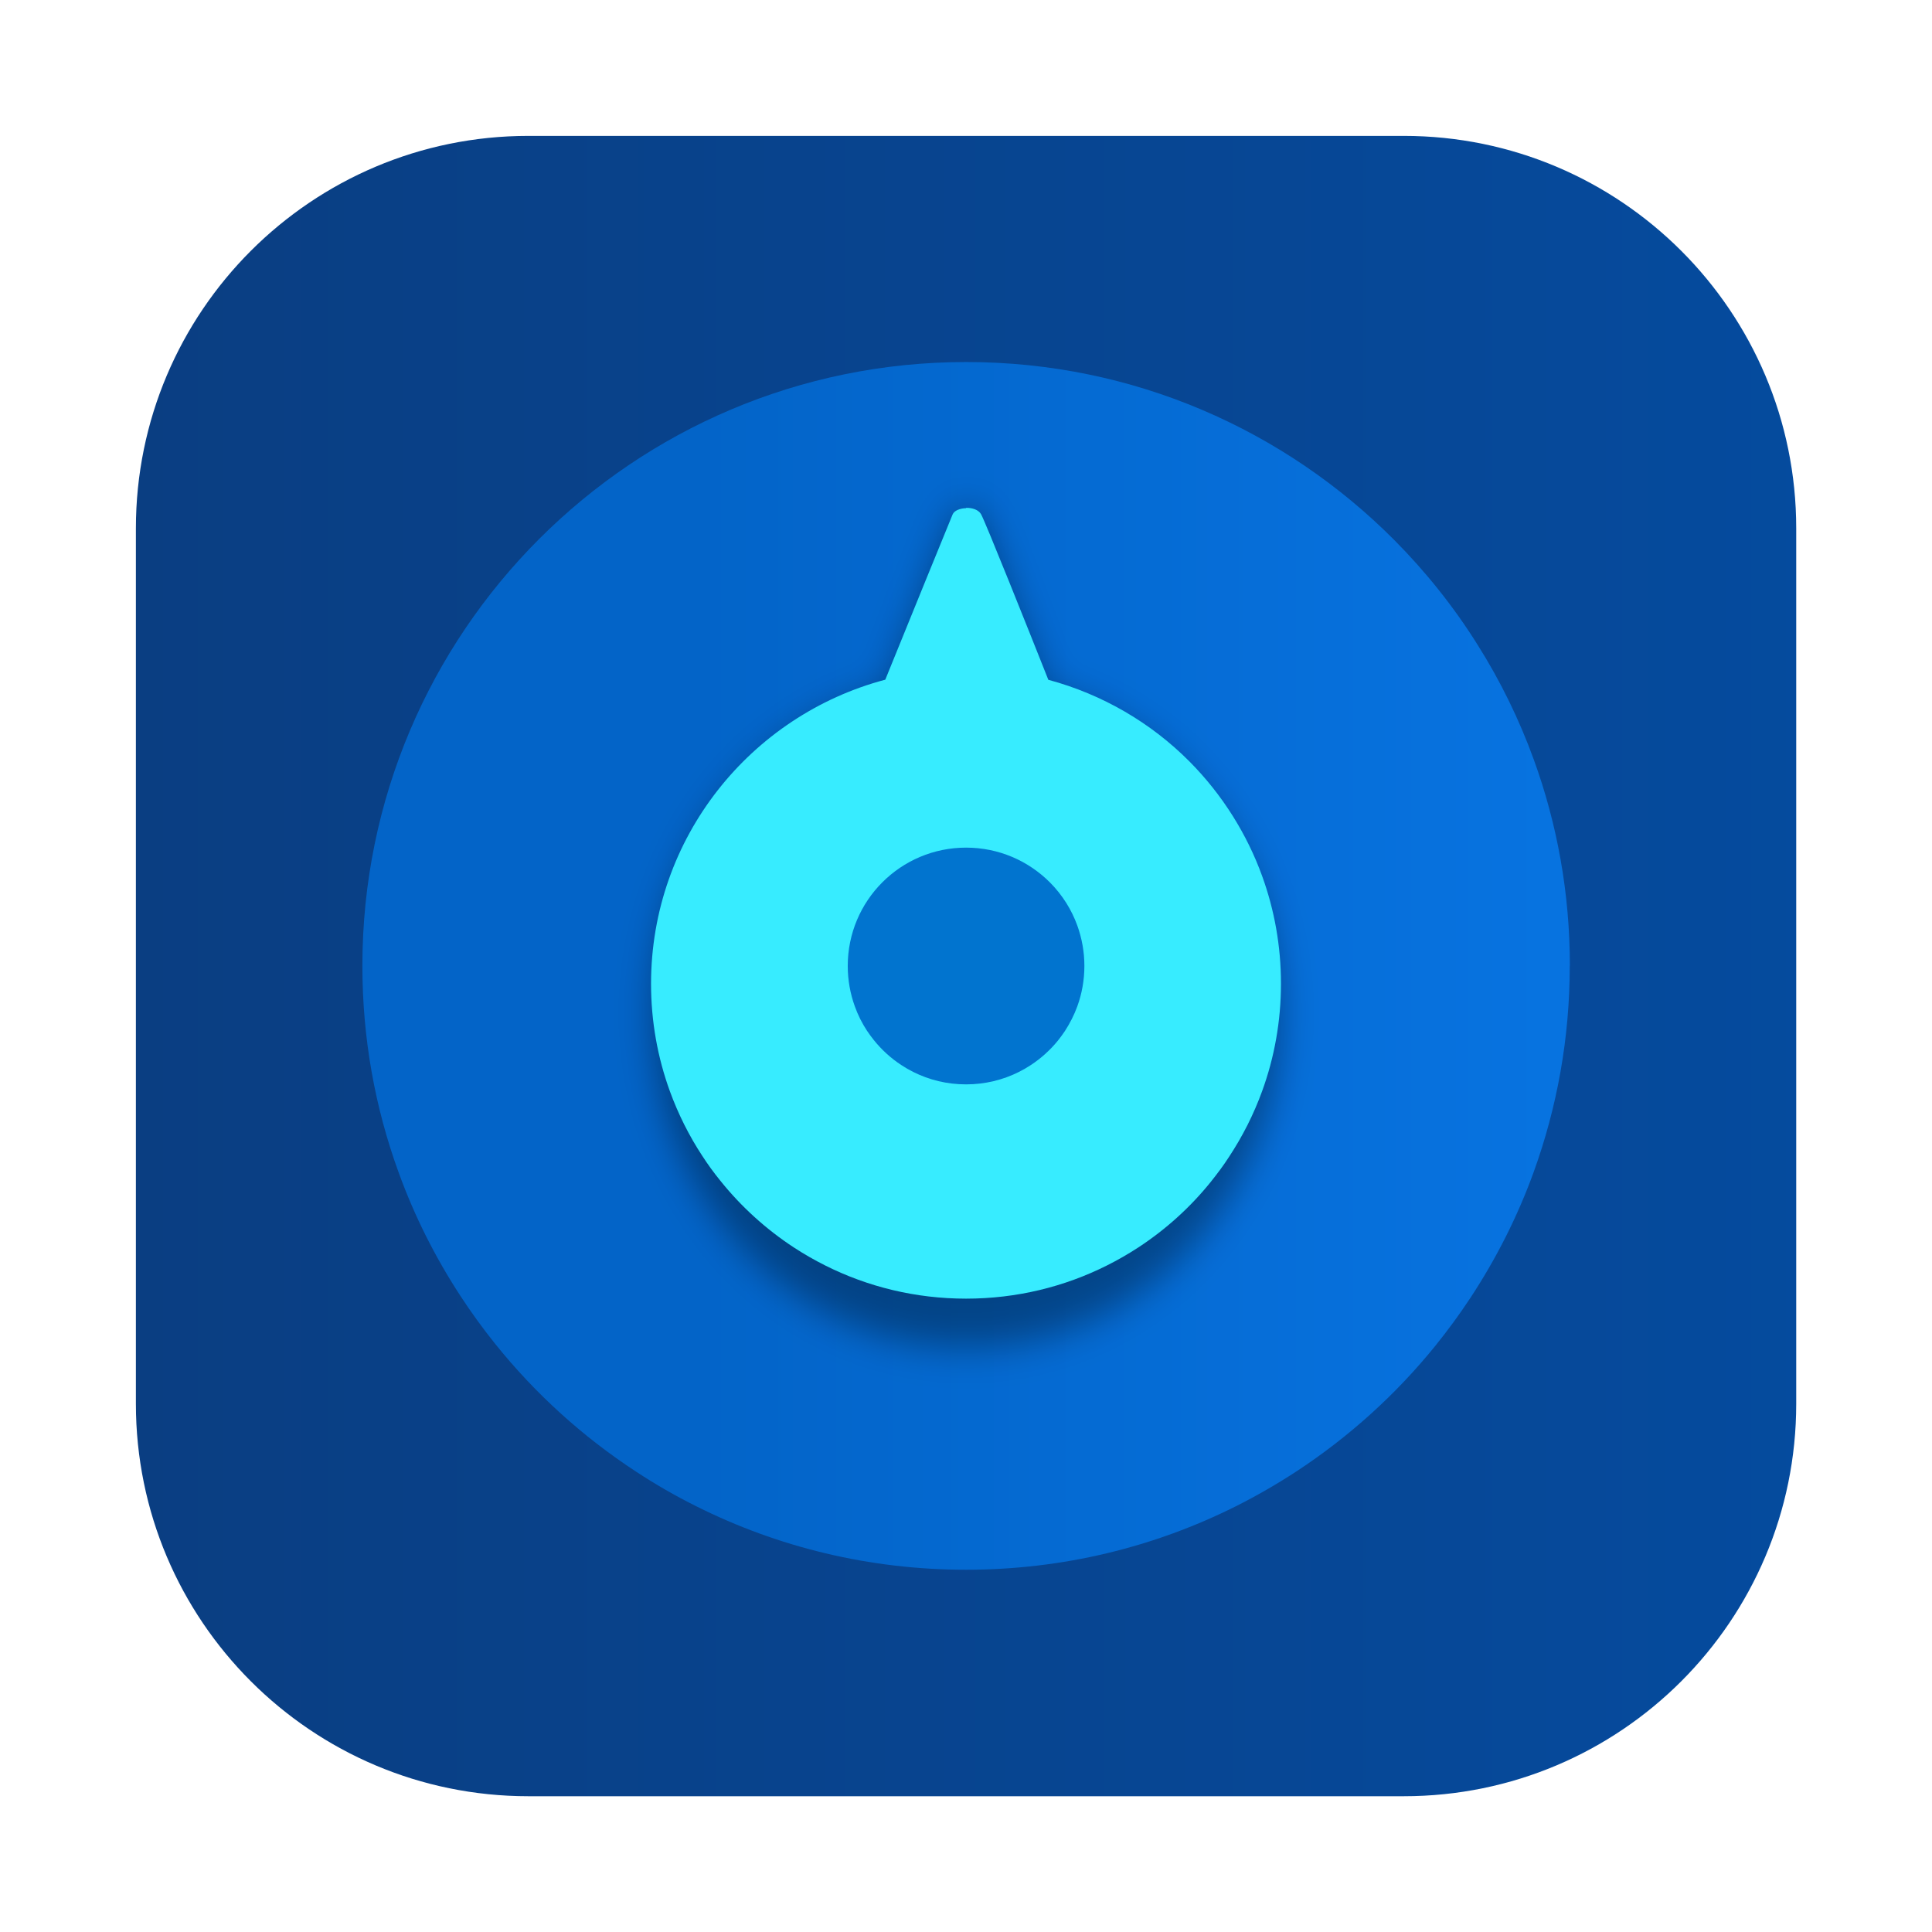
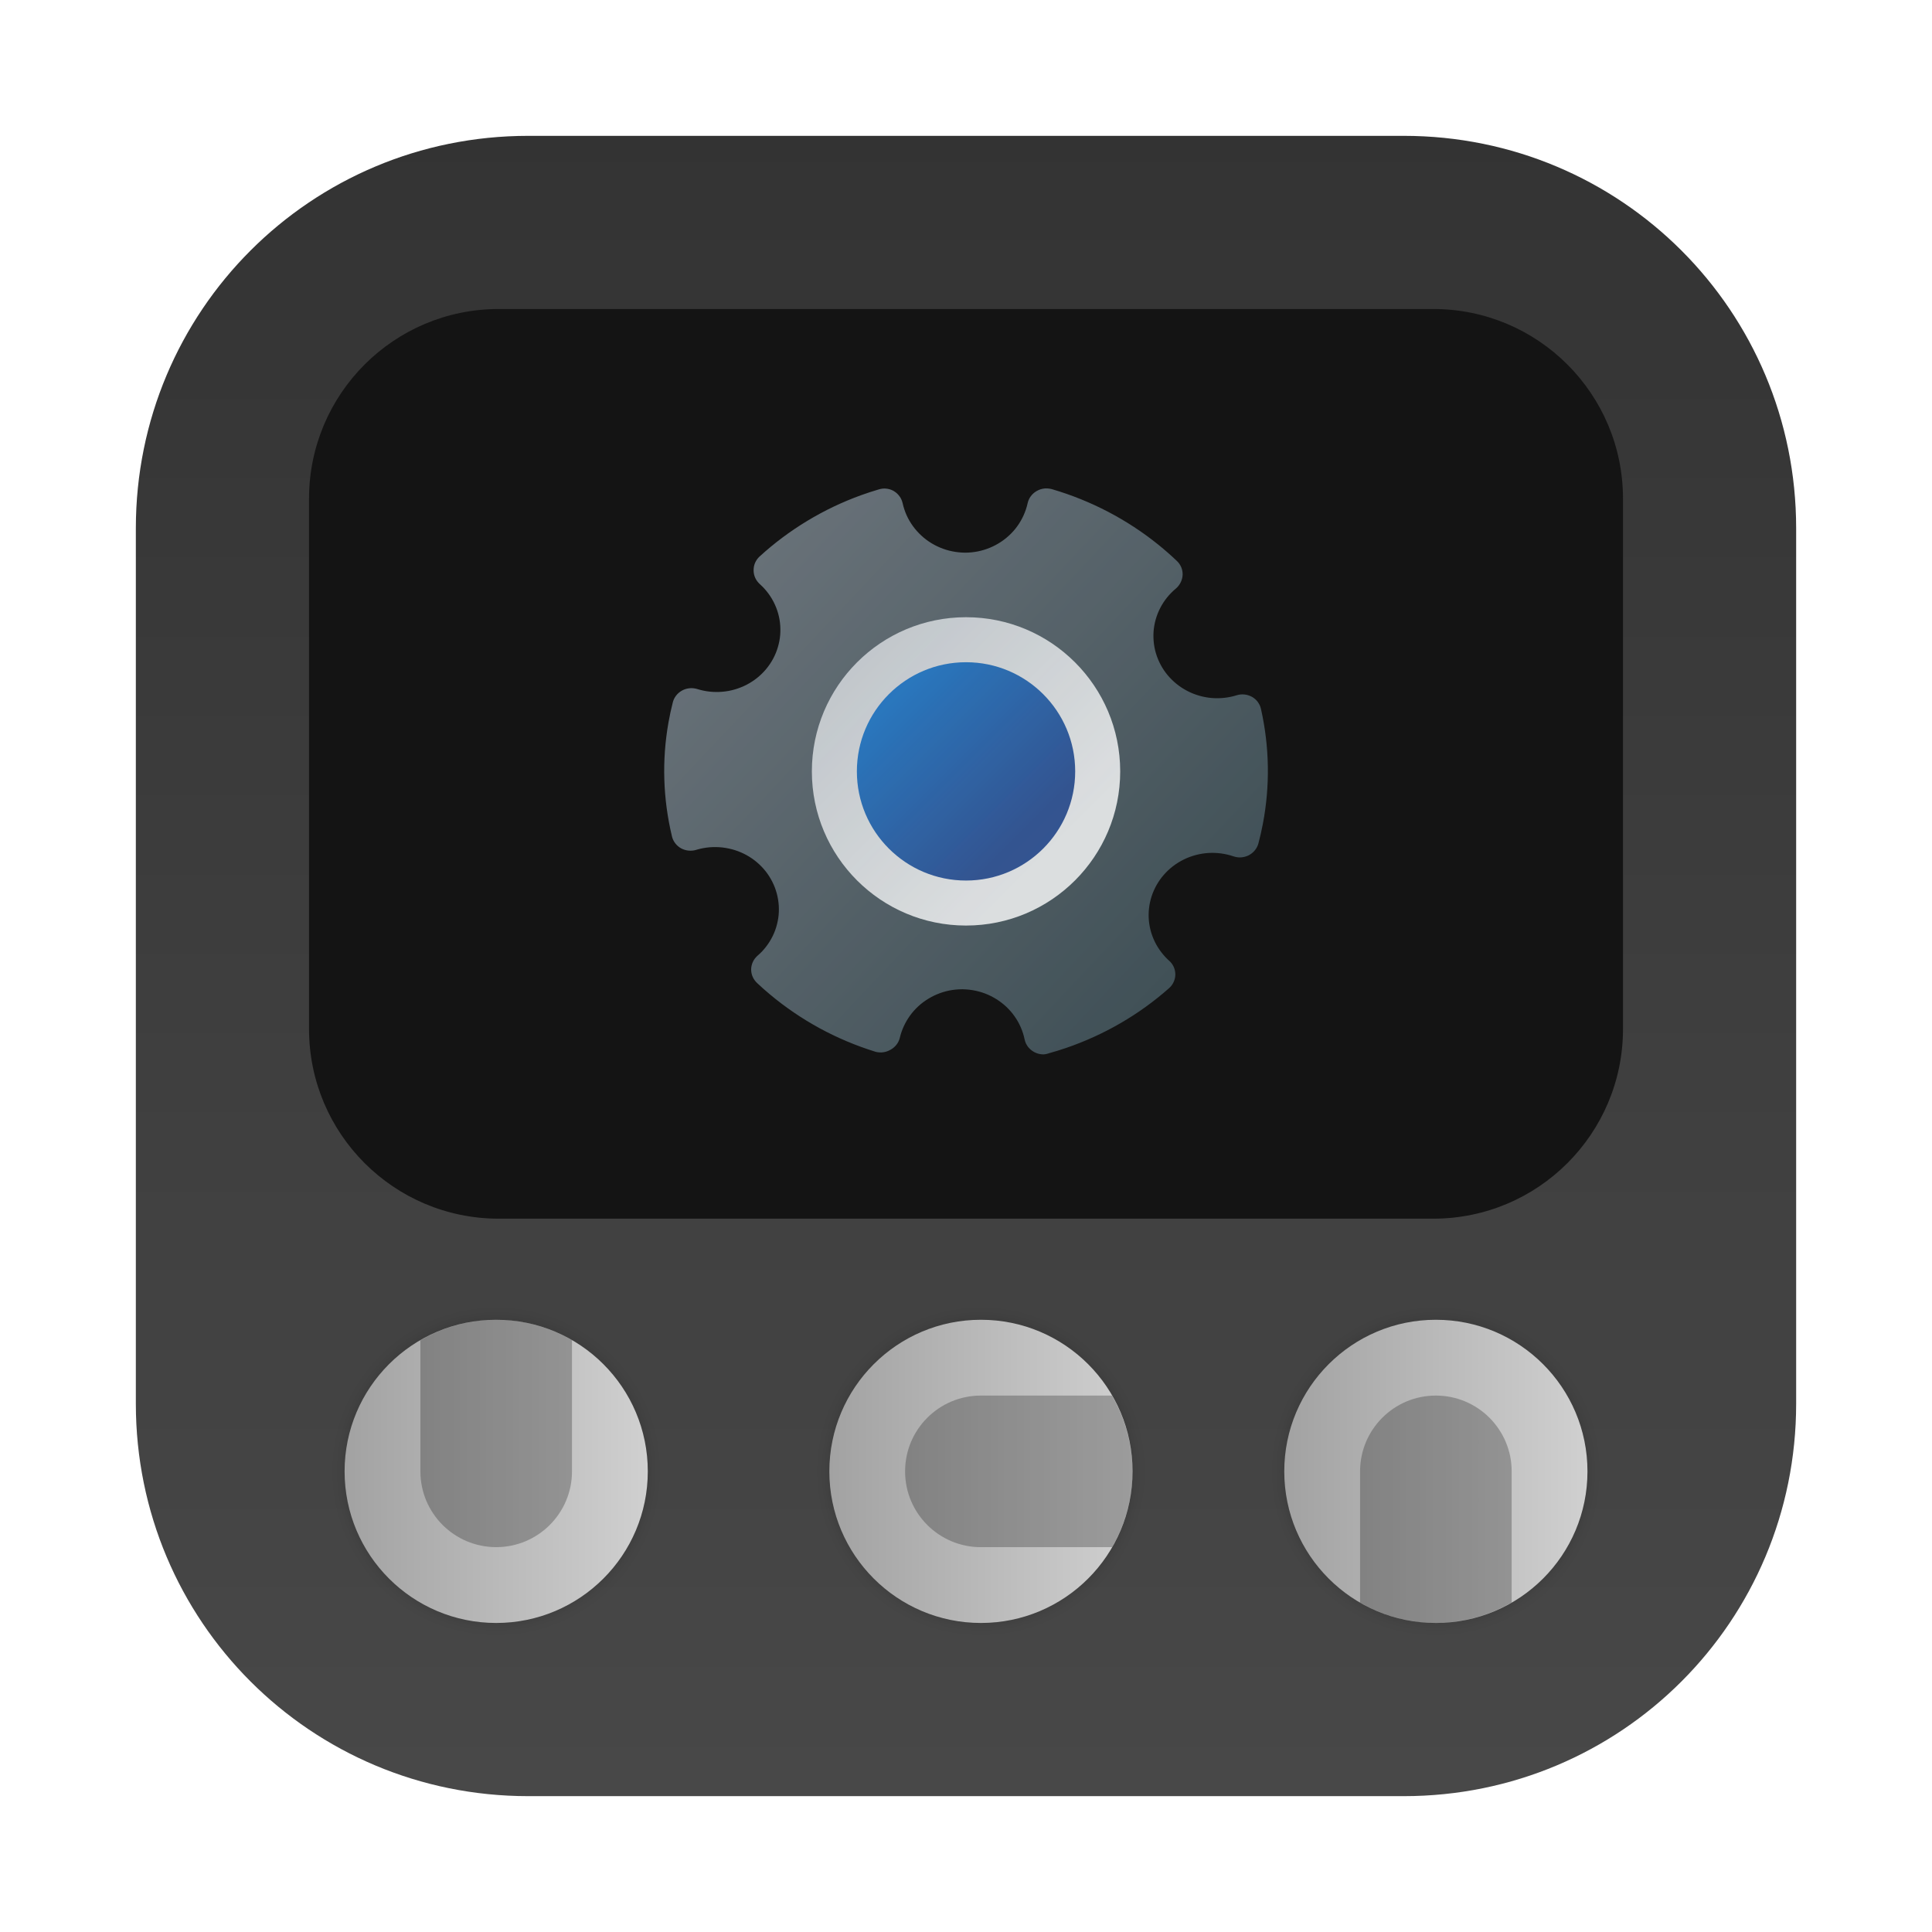
- <svg xmlns="http://www.w3.org/2000/svg" xmlns:xlink="http://www.w3.org/1999/xlink" width="64" height="64" version="1.1" viewBox="0 0 16.933 16.933" id="svg105">
-   <defs id="defs39">
-     <linearGradient id="i" x1="400.4" x2="400.4" y1="545.62" y2="517.62" gradientTransform="matrix(.41967 0 0 .41967 -173.34 -178.23)" gradientUnits="userSpaceOnUse">
-       <stop stop-color="#d3d3d3" offset="0" id="stop2" />
-       <stop stop-color="#fcf9f9" offset="1" id="stop4" />
+ <svg xmlns="http://www.w3.org/2000/svg" xmlns:xlink="http://www.w3.org/1999/xlink" width="64" height="64" version="1.1" viewBox="0 0 64 64">
+   <defs>
+     <linearGradient id="linearGradient1375" x1="22.211" x2="22.211" y1="4.021" y2="59.161" gradientTransform="translate(67.665 24.505)" gradientUnits="userSpaceOnUse">
+       <stop stop-color="#333" offset="0" />
+       <stop stop-color="#484848" offset="1" />
    </linearGradient>
-     <linearGradient id="f" x1="400.4" x2="400.4" y1="545.62" y2="517.62" gradientTransform="matrix(.43343 0 0 .43343 -193.09 -179.69)" gradientUnits="userSpaceOnUse">
-       <stop stop-color="#8d3aff" offset="0" id="stop7" />
-       <stop stop-color="#ff3680" offset="1" id="stop9" />
+     <filter id="n-6-9" x="-.06" y="-.06" width="1.12" height="1.12" color-interpolation-filters="sRGB">
+       <feGaussianBlur stdDeviation="0.15" />
+     </filter>
+     <filter id="o-5-2" x="-.06" y="-.06" width="1.12" height="1.12" color-interpolation-filters="sRGB">
+       <feGaussianBlur stdDeviation="0.15" />
+     </filter>
+     <filter id="l-3-6" x="-.06" y="-.06" width="1.12" height="1.12" color-interpolation-filters="sRGB">
+       <feGaussianBlur stdDeviation="0.15" />
+     </filter>
+     <linearGradient id="linearGradient1416" x1="32" x2="32" y1="40" y2="45.333" gradientTransform="matrix(1.8834 0 0 1.8834 -133.51 19.806)" gradientUnits="userSpaceOnUse" xlink:href="#a-3" />
+     <linearGradient id="a-3">
+       <stop stop-color="#a2a2a2" offset="0" />
+       <stop stop-color="#d0d0d0" offset="1" />
    </linearGradient>
-     <filter id="filter1136" x="-.068" y="-.054" width="1.135" height="1.108" color-interpolation-filters="sRGB">
-       <feGaussianBlur stdDeviation="0.143" id="feGaussianBlur12" />
-     </filter>
-     <linearGradient id="linearGradient967" x1="400.4" x2="400.4" y1="545.62" y2="517.62" gradientTransform="matrix(.41967 0 0 .41967 -173.34 -178.23)" gradientUnits="userSpaceOnUse" xlink:href="#i" />
-     <linearGradient id="linearGradient969" x1="400.4" x2="400.4" y1="545.62" y2="517.62" gradientTransform="matrix(.43343 0 0 .43343 -193.09 -179.69)" gradientUnits="userSpaceOnUse" xlink:href="#f" />
-     <linearGradient id="linearGradient1025" x1="400.4" x2="400.4" y1="545.62" y2="517.62" gradientTransform="matrix(.41967 0 0 .41967 -173.34 -178.23)" gradientUnits="userSpaceOnUse" xlink:href="#i" />
-     <linearGradient id="linearGradient1027" x1="400.4" x2="400.4" y1="545.62" y2="517.62" gradientTransform="matrix(.43343 0 0 .43343 -193.09 -179.69)" gradientUnits="userSpaceOnUse" xlink:href="#f" />
-     <linearGradient id="linearGradient1089" x1="5.706" x2="11.226" y1="7.918" y2="7.918" gradientTransform="matrix(0.15144,1.4684e-4,-1.4608e-4,0.15224,2.070945,1.7135)" gradientUnits="userSpaceOnUse">
-       <stop stop-color="#1496da" offset="0" id="stop19" />
-       <stop stop-color="#37ecff" offset="1" id="stop21" />
+     <linearGradient id="linearGradient1418" x1="32" x2="32" y1="40" y2="45.333" gradientTransform="matrix(1.8834 0 0 1.8834 -133.51 3.7466)" gradientUnits="userSpaceOnUse" xlink:href="#a-3" />
+     <linearGradient id="linearGradient1420" x1="32" x2="32" y1="40" y2="45.333" gradientTransform="matrix(1.8834 0 0 1.8834 -133.51 34.873)" gradientUnits="userSpaceOnUse" xlink:href="#a-3" />
+     <linearGradient id="linearGradient1465" x1="50.633" x2="64.116" y1="12.823" y2="25.536" gradientTransform="matrix(1.2599 0 0 1.2599 25.87 24.478)" gradientUnits="userSpaceOnUse">
+       <stop stop-color="#869099" offset="0" />
+       <stop stop-color="#4c6068" offset="1" />
    </linearGradient>
-     <linearGradient id="linearGradient7975" x1="3.175" x2="13.758" y1="8.466" y2="8.466" gradientTransform="translate(22.48224,-7.2683)" gradientUnits="userSpaceOnUse">
-       <stop stop-color="#0364c8" offset="0" id="stop24" />
-       <stop stop-color="#0979ea" offset="1" id="stop26" />
+     <linearGradient id="linearGradient1481" x1="55.678" x2="61.884" y1="6.314" y2="12.52" gradientTransform="matrix(1.2599 0 0 1.2599 24.424 37.042)" gradientUnits="userSpaceOnUse">
+       <stop stop-color="#d2d7dc" offset="0" />
+       <stop stop-color="#fff" offset="1" />
    </linearGradient>
-     <linearGradient id="linearGradient7983" x1=".529" x2="16.404" y1="8.466" y2="8.466" gradientTransform="translate(22.48224,-7.2682)" gradientUnits="userSpaceOnUse">
-       <stop stop-color="#0a3e82" offset="0" id="stop29" />
-       <stop stop-color="#054b9e" offset="1" id="stop31" />
+     <linearGradient id="linearGradient1491" x1="55.678" x2="61.884" y1="6.314" y2="12.52" gradientTransform="matrix(.89193 0 0 .89193 46.397 40.843)" gradientUnits="userSpaceOnUse">
+       <stop stop-color="#006ec8" offset="0" />
+       <stop stop-color="#0a327d" offset="1" />
    </linearGradient>
-     <linearGradient id="linearGradient7991" x1="7.429" x2="9.504" y1="8.466" y2="8.466" gradientTransform="translate(10.01084,35.189)" gradientUnits="userSpaceOnUse">
-       <stop stop-color="#004486" offset="0" id="stop34" />
-       <stop stop-color="#0174cf" offset="1" id="stop36" />
-     </linearGradient>
-     <linearGradient id="linearGradient1113">
-       <stop style="stop-color:#0a3e82;stop-opacity:1" offset="0" id="stop1109" />
-       <stop style="stop-color:#054b9e;stop-opacity:1" offset="1" id="stop1111" />
-     </linearGradient>
-     <linearGradient id="a">
-       <stop stop-color="#111" offset="0" id="stop4-3" />
-       <stop stop-color="#626262" offset="1" id="stop6" />
-     </linearGradient>
-     <linearGradient id="linearGradient825" x1="-741.83" x2="-741.83" y1="959.05" y2="93.836" gradientTransform="matrix(0.06680372,0,0,0.06680372,151.1972,-2.34781)" gradientUnits="userSpaceOnUse">
-       <stop stop-color="#ccd4da" offset="0" id="stop9-6" />
-       <stop stop-color="#fff" offset="1" id="stop11" />
-     </linearGradient>
-     <linearGradient id="linearGradient835" x1="-738.76" x2="-738.76" y1="931.43" y2="152.13" gradientTransform="matrix(0.06680372,0,0,0.06680372,151.1972,-2.34781)" gradientUnits="userSpaceOnUse">
-       <stop stop-color="#dfe3e8" offset="0" id="stop14" />
-       <stop stop-color="#fefeff" offset="1" id="stop16" />
-     </linearGradient>
-     <linearGradient id="e-3" x1="32" x2="32" y1="-3.576" y2="57" gradientTransform="translate(-93.831,13.017)" gradientUnits="userSpaceOnUse" xlink:href="#a" />
-     <linearGradient id="b-5" x1="124.73" x2="124.87" y1="193.81" y2="232.94" gradientTransform="matrix(1.3333,0,0,1.3333,-228.33,-240.93)" gradientUnits="userSpaceOnUse" xlink:href="#a" />
-     <linearGradient id="linearGradient1107">
-       <stop stop-color="#505050" offset="0" id="stop861" />
-       <stop stop-color="#0a0a0a" offset="1" id="stop863" />
-     </linearGradient>
-     <style type="text/css" id="style866" />
-     <linearGradient id="linearGradient1034" x1="-71.993" x2="-73.616" y1="2.55" y2="13.762" gradientTransform="translate(78.585,0.33847)" gradientUnits="userSpaceOnUse">
-       <stop stop-color="#32d2ff" offset="0" id="stop868" />
-       <stop stop-color="#32b4ff" offset="1" id="stop870" />
-     </linearGradient>
-     <linearGradient id="linearGradient1042" x1="-74.394" x2="-75.461" y1="-16.69" y2="-4.475" gradientTransform="translate(75.82,20.666)" gradientUnits="userSpaceOnUse">
-       <stop stop-color="#0073d2" offset="0" id="stop873" />
-       <stop stop-color="#143c73" offset="1" id="stop875" />
-     </linearGradient>
-     <linearGradient id="linearGradient1050" x1="-66.237" x2="-59.585" y1="21.255" y2="31.868" gradientTransform="translate(75.995,-20.012)" gradientUnits="userSpaceOnUse">
-       <stop stop-color="#fff" offset="0" id="stop878" />
-       <stop stop-color="#d2d2d2" offset="1" id="stop880" />
-     </linearGradient>
-     <filter id="filter1058" x="-.093" y="-.077" width="1.185" height="1.154" color-interpolation-filters="sRGB">
-       <feGaussianBlur stdDeviation="0.462" id="feGaussianBlur883" />
-     </filter>
-     <filter id="filter1072" x="-.1" y="-.073" width="1.199" height="1.145" color-interpolation-filters="sRGB">
-       <feGaussianBlur stdDeviation="0.384" id="feGaussianBlur886" />
-     </filter>
-     <style type="text/css" id="style889" />
-     <linearGradient id="linearGradient1109" x1="720.94" x2="626.77" y1="456.88" y2="819.08" gradientUnits="userSpaceOnUse" xlink:href="#linearGradient1107" />
-     <linearGradient id="linearGradient1448" x1="3.969" x2="3.969" y1="16.375" y2="0.541" gradientTransform="matrix(3.46461,0,0,3.46461,2.666207,2.666207)" gradientUnits="userSpaceOnUse">
-       <stop stop-color="#c8c8c8" offset="0" id="stop892" style="stop-color:#ccd4da;stop-opacity:1" />
-       <stop stop-color="#f0f0f0" offset="1" id="stop894" style="stop-color:#ffffff;stop-opacity:1" />
-     </linearGradient>
-     <linearGradient xlink:href="#linearGradient1113" id="linearGradient1115" x1="-59.284" y1="32.34" x2="-3.533" y2="32.34" gradientUnits="userSpaceOnUse" gradientTransform="matrix(0.2645781,0,0,0.2645781,16.85181,0)" />
-     <linearGradient xlink:href="#linearGradient7975" id="linearGradient1073" gradientUnits="userSpaceOnUse" gradientTransform="translate(22.48224,-7.2683)" x1="3.175" y1="8.466" x2="13.758" y2="8.466" />
-     <linearGradient xlink:href="#linearGradient1089" id="linearGradient1075" gradientUnits="userSpaceOnUse" gradientTransform="matrix(0.15144,1.4684e-4,-1.4608e-4,0.15224,2.070945,1.7135)" x1="5.706" y1="7.918" x2="11.226" y2="7.918" />
-     <linearGradient xlink:href="#linearGradient7991" id="linearGradient1077" gradientUnits="userSpaceOnUse" gradientTransform="translate(10.01084,35.189)" x1="7.429" y1="8.466" x2="9.504" y2="8.466" />
  </defs>
-   <g transform="translate(-21.834 .89695)" fill="#5e4aa6" stroke-width=".265" id="g51">
-     <circle cx="-330.35" cy="-328.38" r="0" id="circle43" />
-     <circle cx="-312.11" cy="-326.25" r="0" id="circle45" />
-     <circle cx="-306.02" cy="-333.07" r="0" id="circle47" />
-     <circle cx="-308.84" cy="-326.01" r="0" id="circle49" />
-   </g>
-   <circle cx="-5.235" cy="44.956" r="0" fill="url(#i)" image-rendering="optimizeSpeed" stroke-width=".265" id="circle53" />
-   <circle cx="-19.466" cy="50.818" r="0" fill="none" image-rendering="optimizeSpeed" stroke="url(#f)" stroke-width=".563" id="circle55" />
-   <g transform="translate(-21.834 .89695)" fill="#5e4aa6" stroke-width=".265" id="g65">
-     <circle cx="-330.35" cy="-328.38" r="0" id="circle57" />
-     <circle cx="-312.11" cy="-326.25" r="0" id="circle59" />
-     <circle cx="-306.02" cy="-333.07" r="0" id="circle61" />
-     <circle cx="-308.84" cy="-326.01" r="0" id="circle63" />
-   </g>
-   <g transform="translate(-21.834 .89695)" fill="#5e4aa6" stroke-width=".265" id="g75">
-     <circle cx="-330.35" cy="-328.38" r="0" id="circle67" />
-     <circle cx="-312.11" cy="-326.25" r="0" id="circle69" />
-     <circle cx="-306.02" cy="-333.07" r="0" id="circle71" />
-     <circle cx="-308.84" cy="-326.01" r="0" id="circle73" />
-   </g>
-   <circle cx="-5.235" cy="44.956" r="0" fill="url(#linearGradient1025)" image-rendering="optimizeSpeed" stroke-width=".265" id="circle77" />
-   <circle cx="-19.466" cy="50.818" r="0" fill="none" image-rendering="optimizeSpeed" stroke="url(#linearGradient1027)" stroke-width=".563" id="circle79" />
-   <g transform="translate(-21.834 .8963)" fill="#5e4aa6" stroke-width=".265" id="g89">
-     <circle cx="-330.35" cy="-328.38" r="0" id="circle81" />
-     <circle cx="-312.11" cy="-326.25" r="0" id="circle83" />
-     <circle cx="-306.02" cy="-333.07" r="0" id="circle85" />
-     <circle cx="-308.84" cy="-326.01" r="0" id="circle87" />
-   </g>
-   <circle cx="-5.235" cy="44.955" r="0" fill="url(#linearGradient967)" image-rendering="optimizeSpeed" stroke-width=".265" id="circle91" />
-   <circle cx="-19.466" cy="50.817" r="0" fill="none" image-rendering="optimizeSpeed" stroke="url(#linearGradient969)" stroke-width=".563" id="circle93" />
-   <rect style="fill:url(#linearGradient1115);fill-opacity:1;stroke-width:0.125;image-rendering:optimizeSpeed" id="rect1107" width="14.552" height="14.552" x="1.191" y="1.191" ry="3.44" />
-   <g transform="translate(-38.20664,0.8969502)" fill="#5e4aa6" stroke-width="0.265" id="g911" style="image-rendering:optimizeSpeed">
-     <circle cx="-330.35" cy="-328.38" r="0" id="circle903" />
-     <circle cx="-312.11" cy="-326.25" r="0" id="circle905" />
-     <circle cx="-306.02" cy="-333.07" r="0" id="circle907" />
-     <circle cx="-308.84" cy="-326.01" r="0" id="circle909" />
-   </g>
-   <g transform="translate(5.295358,-4.305)" fill="#5e4aa6" stroke-width="0.265" id="g919" style="image-rendering:optimizeSpeed">
-     <circle cx="-322.63" cy="-345.67" r="0" id="circle913" />
-     <circle cx="-31.726" cy="-10.849" r="0" fill-rule="evenodd" id="circle915" />
-     <circle cx="-306.92" cy="-328.72" r="0" id="circle917" />
-   </g>
-   <g id="g1071" transform="translate(-19.58993)">
-     <path d="m 33.348,8.466 c 0,0.634 -0.112,1.242 -0.316,1.806 -0.142,0.392 -0.33,0.762 -0.556,1.105 -0.095,0.144 -0.197,0.283 -0.305,0.417 -0.346,0.428 -0.758,0.8 -1.22,1.103 -0.17,0.111 -0.347,0.213 -0.53,0.305 -0.711,0.356 -1.514,0.556 -2.364,0.556 -0.85,0 -1.653,-0.2 -2.364,-0.556 -0.183,-0.091 -0.36,-0.193 -0.53,-0.305 -0.468,-0.306 -0.885,-0.685 -1.234,-1.12 -0.108,-0.135 -0.21,-0.275 -0.305,-0.421 -0.22,-0.337 -0.403,-0.7 -0.542,-1.085 -0.205,-0.564 -0.316,-1.171 -0.316,-1.806 0,-2.922 2.369,-5.292 5.292,-5.292 1.467,0 2.794,0.597 3.753,1.561 0.276,0.278 0.522,0.586 0.731,0.92 0.198,0.314 0.363,0.651 0.491,1.004 0.205,0.564 0.316,1.172 0.316,1.806 z" fill="url(#linearGradient7975)" stroke-width="0.021" id="path1059" style="fill:url(#linearGradient1073)" />
-     <path transform="matrix(1.0875,0,0,1.1564,-77.55805,-19.425)" d="m 97.12,20.657 c -0.049,0.001 -0.095,0.019 -0.109,0.05 -0.023,0.054 -0.378,0.926 -0.541,1.327 -1.083,0.287 -1.881,1.27 -1.881,2.443 0,0.303 0.053,0.594 0.151,0.864 0.067,0.184 0.154,0.357 0.259,0.518 0.045,0.07 0.094,0.137 0.146,0.201 0.167,0.208 0.366,0.389 0.59,0.536 0.081,0.053 0.166,0.102 0.254,0.146 0.34,0.17 0.724,0.266 1.13,0.266 0.406,0 0.79,-0.095 1.13,-0.266 0.088,-0.044 0.172,-0.092 0.254,-0.146 0.221,-0.145 0.418,-0.323 0.583,-0.528 0.052,-0.064 0.1,-0.131 0.146,-0.199 0.108,-0.164 0.198,-0.341 0.266,-0.528 0.098,-0.27 0.151,-0.56 0.151,-0.864 0,-0.303 -0.053,-0.594 -0.151,-0.864 -0.061,-0.169 -0.141,-0.33 -0.235,-0.48 -0.1,-0.159 -0.217,-0.307 -0.349,-0.44 -0.309,-0.311 -0.698,-0.539 -1.134,-0.656 -0.155,-0.39 -0.507,-1.273 -0.541,-1.331 -0.021,-0.036 -0.071,-0.051 -0.119,-0.05 z" filter="url(#filter1136)" opacity="0.35" id="path1061" />
-     <path d="m 28.057,4.454 c -0.053,0.001 -0.104,0.021 -0.118,0.055 -0.025,0.058 -0.412,1.01 -0.59,1.448 -1.181,0.313 -2.053,1.386 -2.053,2.665 0,0.331 0.058,0.648 0.165,0.942 0.073,0.2 0.168,0.39 0.283,0.565 0.049,0.076 0.102,0.149 0.159,0.219 0.182,0.227 0.4,0.425 0.644,0.585 0.089,0.058 0.181,0.111 0.277,0.159 0.371,0.186 0.79,0.29 1.233,0.29 0.443,0 0.862,-0.104 1.233,-0.29 0.096,-0.048 0.188,-0.101 0.277,-0.159 0.241,-0.158 0.456,-0.352 0.636,-0.576 0.056,-0.07 0.11,-0.142 0.159,-0.218 0.118,-0.179 0.216,-0.372 0.29,-0.576 0.107,-0.294 0.165,-0.611 0.165,-0.942 0,-0.331 -0.058,-0.648 -0.165,-0.943 -0.067,-0.185 -0.153,-0.36 -0.256,-0.524 -0.109,-0.174 -0.237,-0.335 -0.381,-0.48 -0.337,-0.339 -0.762,-0.588 -1.237,-0.716 -0.169,-0.426 -0.553,-1.388 -0.59,-1.452 -0.023,-0.039 -0.077,-0.056 -0.13,-0.055 z" fill="url(#linearGradient1089)" stroke-width="1.091" id="path1063" style="fill:url(#linearGradient1075)" />
-     <path d="m 29.094,8.466 c 0,0.124 -0.022,0.244 -0.062,0.354 -0.028,0.077 -0.065,0.149 -0.109,0.217 -0.019,0.028 -0.039,0.056 -0.06,0.082 -0.068,0.084 -0.149,0.157 -0.239,0.216 -0.033,0.022 -0.068,0.042 -0.104,0.06 -0.139,0.07 -0.297,0.109 -0.463,0.109 -0.167,0 -0.324,-0.039 -0.463,-0.109 -0.036,-0.018 -0.071,-0.038 -0.104,-0.06 -0.092,-0.06 -0.173,-0.134 -0.242,-0.22 -0.021,-0.026 -0.041,-0.054 -0.06,-0.082 -0.043,-0.066 -0.079,-0.137 -0.106,-0.213 -0.04,-0.11 -0.062,-0.23 -0.062,-0.354 0,-0.573 0.464,-1.037 1.037,-1.037 0.288,0 0.548,0.117 0.736,0.306 0.054,0.054 0.102,0.115 0.143,0.18 0.039,0.062 0.071,0.128 0.096,0.197 0.04,0.111 0.062,0.23 0.062,0.354 z" fill="url(#linearGradient7991)" stroke-width="0.004" id="path1065" style="fill:url(#linearGradient1077)" />
+   <g transform="translate(-67.665 -24.505)">
+     <path d="m85.165 29.005c-7.202 0-13 5.798-13 13v29c0 7.202 5.798 13 13 13h29c7.202 0 13-5.798 13-13v-29c0-7.202-5.798-13-13-13z" fill="url(#linearGradient1375)" image-rendering="optimizeSpeed" style="paint-order:stroke fill markers" />
+     <rect x="77.902" y="34.741" width="43.527" height="30.134" ry="6.284" fill="#141414" image-rendering="optimizeSpeed" stroke-width="2.164" style="paint-order:normal" />
+     <g stroke-width="1.5">
+       <circle transform="matrix(0 -1.6741 1.6741 0 46.59 2.9331)" cx="-42" cy="41" r="3" filter="url(#n-6-9)" image-rendering="optimizeSpeed" opacity=".15" style="paint-order:normal" />
+       <circle transform="matrix(0 -1.6741 1.6741 0 46.59 2.9331)" cx="-42" cy="32" r="3" filter="url(#o-5-2)" image-rendering="optimizeSpeed" opacity=".15" style="paint-order:normal" />
+       <circle transform="matrix(0 -1.6741 1.6741 0 46.59 2.9331)" cx="-42" cy="22.407" r="3" filter="url(#l-3-6)" image-rendering="optimizeSpeed" opacity=".15" style="paint-order:normal" />
+     </g>
+     <g stroke-width="2.511">
+       <circle transform="rotate(-90)" cx="-73.246" cy="100.16" r="5.022" fill="url(#linearGradient1416)" image-rendering="optimizeSpeed" style="paint-order:normal" />
+       <path d="m105.18 73.246a5.022 5.022 0 0 0-0.682-2.511h-4.34a2.511 2.511 0 0 0-2.511 2.511 2.511 2.511 0 0 0 2.511 2.511h4.346a5.022 5.022 0 0 0 0.677-2.511z" image-rendering="optimizeSpeed" opacity=".25" style="paint-order:normal" />
+       <circle transform="rotate(-90)" cx="-73.246" cy="84.102" r="5.022" fill="url(#linearGradient1418)" image-rendering="optimizeSpeed" style="paint-order:normal" />
+       <path d="m84.102 68.223a5.022 5.022 0 0 0-2.511 0.682v4.34a2.511 2.511 0 0 0 2.511 2.511 2.511 2.511 0 0 0 2.511-2.511v-4.346a5.022 5.022 0 0 0-2.511-0.677z" image-rendering="optimizeSpeed" opacity=".25" style="paint-order:normal" />
+       <circle transform="rotate(-90)" cx="-73.246" cy="115.23" r="5.022" fill="url(#linearGradient1420)" image-rendering="optimizeSpeed" style="paint-order:normal" />
+       <path d="m115.23 78.268a5.022 5.022 0 0 0 2.511-0.682v-4.34a2.511 2.511 0 0 0-2.511-2.511 2.511 2.511 0 0 0-2.511 2.511v4.346a5.022 5.022 0 0 0 2.511 0.677z" image-rendering="optimizeSpeed" opacity=".25" style="paint-order:normal" />
+     </g>
+     <g stroke-width="1.26">
+       <path d="m102.31 40.683a0.632 0.616 0 0 0-0.063 6e-3 0.632 0.616 0 0 0-0.062 0.011 0.632 0.616 0 0 0-0.061 0.017 0.632 0.616 0 0 0-0.058 0.023 0.632 0.616 0 0 0-0.056 0.029 0.632 0.616 0 0 0-0.019 0.011 0.632 0.616 0 0 0-0.052 0.035 0.632 0.616 0 0 0-0.048 0.04 0.632 0.616 0 0 0-0.044 0.045 0.632 0.616 0 0 0-0.039 0.048 0.632 0.616 0 0 0-0.034 0.052 0.632 0.616 0 0 0-0.028 0.055 0.632 0.616 0 0 0-0.023 0.058 0.632 0.616 0 0 0-0.016 0.06 2.124 2.071 0 0 1-0.029 0.116 2.124 2.071 0 0 1-0.067 0.196 2.124 2.071 0 0 1-0.086 0.19 2.124 2.071 0 0 1-0.105 0.18 2.124 2.071 0 0 1-0.122 0.169 2.124 2.071 0 0 1-0.14 0.156 2.124 2.071 0 0 1-0.155 0.141 2.124 2.071 0 0 1-0.168 0.126 2.124 2.071 0 0 1-0.181 0.109 2.124 2.071 0 0 1-0.191 0.091 2.124 2.071 0 0 1-0.2 0.072 2.124 2.071 0 0 1-0.205 0.052 2.124 2.071 0 0 1-0.21 0.031 2.124 2.071 0 0 1-0.212 0.011 2.124 2.071 0 0 1-0.114-0.004 2.124 2.071 0 0 1-0.212-0.023 2.124 2.071 0 0 1-0.208-0.042 2.124 2.071 0 0 1-0.202-0.063 2.124 2.071 0 0 1-0.195-0.082 2.124 2.071 0 0 1-0.186-0.101 2.124 2.071 0 0 1-0.174-0.118 2.124 2.071 0 0 1-0.161-0.135 2.124 2.071 0 0 1-0.147-0.15 2.124 2.071 0 0 1-0.131-0.163 2.124 2.071 0 0 1-0.114-0.175 2.124 2.071 0 0 1-0.095-0.185 2.124 2.071 0 0 1-0.075-0.194 2.124 2.071 0 0 1-0.055-0.199 0.632 0.616 0 0 0-0.003-0.012 0.632 0.616 0 0 0-0.017-0.059 0.632 0.616 0 0 0-0.023-0.058 0.632 0.616 0 0 0-0.028-0.055 0.632 0.616 0 0 0-0.035-0.052 0.632 0.616 0 0 0-0.039-0.048 0.632 0.616 0 0 0-0.044-0.045 0.632 0.616 0 0 0-0.048-0.04 0.632 0.616 0 0 0-0.052-0.035 0.61 0.595 0 0 0-0.029-0.017 0.61 0.595 0 0 0-0.055-0.025 0.61 0.595 0 0 0-0.058-0.02 0.61 0.595 0 0 0-0.059-0.014 0.61 0.595 0 0 0-0.06-0.008 0.61 0.595 0 0 0-0.061-3e-3 0.61 0.595 0 0 0-0.061 0.004 0.61 0.595 0 0 0-0.06 0.01 0.61 0.595 0 0 0-0.058 0.015 9.99 9.739 0 0 0-0.577 0.188 9.99 9.739 0 0 0-0.918 0.383 9.99 9.739 0 0 0-0.874 0.471 9.99 9.739 0 0 0-0.822 0.553 9.99 9.739 0 0 0-0.761 0.63 0.632 0.616 0 0 0-0.009 0.008 0.632 0.616 0 0 0-0.043 0.046 0.632 0.616 0 0 0-0.038 0.05 0.632 0.616 0 0 0-0.032 0.053 0.632 0.616 0 0 0-0.027 0.055 0.632 0.616 0 0 0-0.021 0.058 0.632 0.616 0 0 0-0.015 0.06 0.632 0.616 0 0 0-0.008 0.061 0.632 0.616 0 0 0-0.003 0.062 0.632 0.616 0 0 0 0 0.01 0.632 0.616 0 0 0 0.004 0.062 0.632 0.616 0 0 0 0.01 0.061 0.632 0.616 0 0 0 0.016 0.059 0.632 0.616 0 0 0 0.023 0.058 0.632 0.616 0 0 0 0.028 0.055 0.632 0.616 0 0 0 0.034 0.052 0.632 0.616 0 0 0 0.039 0.049 0.632 0.616 0 0 0 0.043 0.045 2.112 2.059 0 0 1 0.022 0.02 2.112 2.059 0 0 1 0.147 0.148 2.112 2.059 0 0 1 0.131 0.162 2.112 2.059 0 0 1 0.114 0.174 2.112 2.059 0 0 1 0.095 0.184 2.112 2.059 0 0 1 0.076 0.192 2.112 2.059 0 0 1 0.056 0.198 2.112 2.059 0 0 1 0.035 0.203 2.112 2.059 0 0 1 0.014 0.205 2.112 2.059 0 0 1-0.006 0.206 2.112 2.059 0 0 1-0.028 0.204 2.112 2.059 0 0 1-0.049 0.2 2.112 2.059 0 0 1-0.068 0.195 2.112 2.059 0 0 1-0.088 0.187 2.112 2.059 0 0 1-0.107 0.177 2.112 2.059 0 0 1-0.124 0.166 2.112 2.059 0 0 1-0.141 0.153 2.112 2.059 0 0 1-0.156 0.139 2.112 2.059 0 0 1-0.169 0.122 2.112 2.059 0 0 1-0.181 0.106 2.112 2.059 0 0 1-0.191 0.087 2.112 2.059 0 0 1-0.199 0.069 2.112 2.059 0 0 1-0.205 0.049 2.112 2.059 0 0 1-0.209 0.028 2.112 2.059 0 0 1-0.211 0.008 2.112 2.059 0 0 1-0.21-0.012 2.112 2.059 0 0 1-0.208-0.033 2.112 2.059 0 0 1-0.204-0.053 0.632 0.616 0 0 0-0.03-0.008 0.632 0.616 0 0 0-0.061-0.013 0.632 0.616 0 0 0-0.063-0.007 0.632 0.616 0 0 0-0.063-6.13e-4 0.632 0.616 0 0 0-0.063 0.006 0.632 0.616 0 0 0-0.062 0.011 0.632 0.616 0 0 0-0.06 0.017 0.632 0.616 0 0 0-0.058 0.023 0.632 0.616 0 0 0-0.056 0.029 0.632 0.616 0 0 0-0.053 0.034 0.632 0.616 0 0 0-0.049 0.039 0.632 0.616 0 0 0-0.045 0.043 0.632 0.616 0 0 0-0.04 0.048 0.632 0.616 0 0 0-0.035 0.051 0.632 0.616 0 0 0-0.03 0.054 0.632 0.616 0 0 0-0.024 0.058 0.632 0.616 0 0 0-0.018 0.059 9.725 9.481 0 0 0-0.144 0.67 9.725 9.481 0 0 0-0.117 0.941 9.725 9.481 0 0 0-0.019 0.947 9.725 9.481 0 0 0 0.078 0.945 9.725 9.481 0 0 0 0.174 0.932 0.632 0.616 0 0 0 0.007 0.028 0.632 0.616 0 0 0 0.02 0.059 0.632 0.616 0 0 0 0.026 0.056 0.632 0.616 0 0 0 0.031 0.053 0.632 0.616 0 0 0 0.037 0.05 0.632 0.616 0 0 0 0.041 0.046 0.632 0.616 0 0 0 0.046 0.042 0.632 0.616 0 0 0 0.05 0.037 0.632 0.616 0 0 0 0.053 0.032 0.632 0.616 0 0 0 0.057 0.026 0.632 0.616 0 0 0 0.06 0.021 0.632 0.616 0 0 0 0.061 0.015 0.632 0.616 0 0 0 0.063 0.009 0.632 0.616 0 0 0 0.063 3e-3 0.632 0.616 0 0 0 0.063-3e-3 0.632 0.616 0 0 0 0.063-0.009 0.632 0.616 0 0 0 0.061-0.015 2.112 2.059 0 0 1 0.032-0.01 2.112 2.059 0 0 1 0.205-0.048 2.112 2.059 0 0 1 0.209-0.028 2.112 2.059 0 0 1 0.211-0.007 2.112 2.059 0 0 1 0.211 0.013 2.112 2.059 0 0 1 0.208 0.034 2.112 2.059 0 0 1 0.204 0.053 2.112 2.059 0 0 1 0.197 0.073 2.112 2.059 0 0 1 0.189 0.092 2.112 2.059 0 0 1 0.179 0.11 2.112 2.059 0 0 1 0.166 0.127 2.112 2.059 0 0 1 0.153 0.143 2.112 2.059 0 0 1 0.137 0.156 2.112 2.059 0 0 1 0.12 0.169 2.112 2.059 0 0 1 0.102 0.18 2.112 2.059 0 0 1 0.084 0.189 2.112 2.059 0 0 1 0.063 0.196 2.112 2.059 0 0 1 0.044 0.202 2.112 2.059 0 0 1 0.023 0.204 2.112 2.059 0 0 1 0.002 0.206 2.112 2.059 0 0 1-0.019 0.205 2.112 2.059 0 0 1-0.041 0.202 2.112 2.059 0 0 1-0.06 0.198 2.112 2.059 0 0 1-0.081 0.19 2.112 2.059 0 0 1-0.1 0.182 2.112 2.059 0 0 1-0.118 0.171 2.112 2.059 0 0 1-0.134 0.158 2.112 2.059 0 0 1-0.151 0.144 0.632 0.616 0 0 0-0.013 0.011 0.632 0.616 0 0 0-0.043 0.045 0.632 0.616 0 0 0-0.04 0.048 0.632 0.616 0 0 0-0.034 0.052 0.632 0.616 0 0 0-0.028 0.054 0.632 0.616 0 0 0-0.023 0.058 0.632 0.616 0 0 0-0.017 0.06 0.632 0.616 0 0 0-0.011 0.061 0.632 0.616 0 0 0-0.004 0.061 0.632 0.616 0 0 0 0 0.016 0.632 0.616 0 0 0 0.004 0.062 0.632 0.616 0 0 0 0.01 0.061 0.632 0.616 0 0 0 0.016 0.059 0.632 0.616 0 0 0 0.023 0.058 0.632 0.616 0 0 0 0.028 0.055 0.632 0.616 0 0 0 0.034 0.052 0.632 0.616 0 0 0 0.039 0.049 0.632 0.616 0 0 0 0.043 0.045 10.044 9.792 0 0 0 0.421 0.373 10.044 9.792 0 0 0 0.793 0.6 10.044 9.792 0 0 0 0.85 0.52 10.044 9.792 0 0 0 0.9 0.434 10.044 9.792 0 0 0 0.94 0.344 0.632 0.616 0 0 0 0.018 0.006 0.632 0.616 0 0 0 0.061 0.013 0.632 0.616 0 0 0 0.063 0.007 0.632 0.616 0 0 0 0.063 0.002 0.632 0.616 0 0 0 0.063-0.005 0.632 0.616 0 0 0 0.062-0.011 0.632 0.616 0 0 0 0.061-0.017 0.632 0.616 0 0 0 0.058-0.023 0.632 0.616 0 0 0 0.056-0.028 0.632 0.616 0 0 0 0.023-0.012 0.632 0.616 0 0 0 0.053-0.034 0.632 0.616 0 0 0 0.049-0.039 0.632 0.616 0 0 0 0.045-0.043 0.632 0.616 0 0 0 0.041-0.048 0.632 0.616 0 0 0 0.035-0.051 0.632 0.616 0 0 0 0.03-0.054 0.632 0.616 0 0 0 0.024-0.058 0.632 0.616 0 0 0 0.018-0.059 2.121 2.068 0 0 1 0.023-0.09 2.121 2.068 0 0 1 0.067-0.196 2.121 2.068 0 0 1 0.086-0.189 2.121 2.068 0 0 1 0.105-0.179 2.121 2.068 0 0 1 0.122-0.169 2.121 2.068 0 0 1 0.139-0.155 2.121 2.068 0 0 1 0.154-0.142 2.121 2.068 0 0 1 0.169-0.125 2.121 2.068 0 0 1 0.18-0.109 2.121 2.068 0 0 1 0.191-0.091 2.121 2.068 0 0 1 0.199-0.072 2.121 2.068 0 0 1 0.205-0.052 2.121 2.068 0 0 1 0.21-0.031 2.121 2.068 0 0 1 0.212-0.011h0.025a2.121 2.068 0 0 1 0.12 0.006 2.121 2.068 0 0 1 0.211 0.025 2.121 2.068 0 0 1 0.206 0.045 2.121 2.068 0 0 1 0.201 0.065 2.121 2.068 0 0 1 0.193 0.085 2.121 2.068 0 0 1 0.184 0.103 2.121 2.068 0 0 1 0.173 0.121 2.121 2.068 0 0 1 0.159 0.136 2.121 2.068 0 0 1 0.144 0.151 2.121 2.068 0 0 1 0.128 0.165 2.121 2.068 0 0 1 0.111 0.176 2.121 2.068 0 0 1 0.092 0.187 2.121 2.068 0 0 1 0.073 0.194 2.121 2.068 0 0 1 0.052 0.2 0.632 0.616 0 0 0 4e-3 0.017 0.632 0.616 0 0 0 0.017 0.059 0.632 0.616 0 0 0 0.023 0.058 0.632 0.616 0 0 0 0.029 0.054 0.632 0.616 0 0 0 0.034 0.052 0.632 0.616 0 0 0 0.04 0.048 0.632 0.616 0 0 0 0.045 0.044 0.632 0.616 0 0 0 0.048 0.04 0.632 0.616 0 0 0 0.052 0.034 0.632 0.616 0 0 0 0.029 0.017 0.632 0.616 0 0 0 0.057 0.027 0.632 0.616 0 0 0 0.059 0.021 0.632 0.616 0 0 0 0.061 0.015 0.632 0.616 0 0 0 0.062 0.009 0.632 0.616 0 0 0 0.063 0.004 0.632 0.616 0 0 0 0.058-0.006 0.632 0.616 0 0 0 0.062-0.013 0.632 0.616 0 0 0 0.06-0.018 10.006 9.755 0 0 0 0.567-0.175 10.006 9.755 0 0 0 0.926-0.368 10.006 9.755 0 0 0 0.884-0.456 10.006 9.755 0 0 0 0.833-0.54 10.006 9.755 0 0 0 0.773-0.618 0.632 0.616 0 0 0 0.013-0.012 0.632 0.616 0 0 0 0.044-0.045 0.632 0.616 0 0 0 0.038-0.049 0.632 0.616 0 0 0 0.033-0.052 0.632 0.616 0 0 0 0.028-0.056 0.632 0.616 0 0 0 0.022-0.058 0.632 0.616 0 0 0 0.016-0.059 0.632 0.616 0 0 0 0.01-0.061 0.632 0.616 0 0 0 3e-3 -0.061 0.632 0.616 0 0 0 0-0.02 0.632 0.616 0 0 0-5e-3 -0.061 0.632 0.616 0 0 0-0.011-0.061 0.632 0.616 0 0 0-0.017-0.059 0.632 0.616 0 0 0-0.023-0.058 0.632 0.616 0 0 0-0.029-0.054 0.632 0.616 0 0 0-0.034-0.051 0.632 0.616 0 0 0-0.04-0.048 0.632 0.616 0 0 0-0.045-0.044 2.115 2.062 0 0 1-0.046-0.042 2.115 2.062 0 0 1-0.143-0.152 2.115 2.062 0 0 1-0.127-0.164 2.115 2.062 0 0 1-0.11-0.176 2.115 2.062 0 0 1-0.091-0.186 2.115 2.062 0 0 1-0.072-0.194 2.115 2.062 0 0 1-0.051-0.2 2.115 2.062 0 0 1-0.031-0.204 2.115 2.062 0 0 1-9e-3 -0.206 2.115 2.062 0 0 1 0.012-0.206 2.115 2.062 0 0 1 0.033-0.203 2.115 2.062 0 0 1 0.053-0.199 2.115 2.062 0 0 1 0.074-0.193 2.115 2.062 0 0 1 0.093-0.185 2.115 2.062 0 0 1 0.111-0.175 2.115 2.062 0 0 1 0.129-0.163 2.115 2.062 0 0 1 0.145-0.15 2.115 2.062 0 0 1 0.159-0.135 2.115 2.062 0 0 1 0.173-0.119 2.115 2.062 0 0 1 0.184-0.102 2.115 2.062 0 0 1 0.193-0.083 2.115 2.062 0 0 1 0.201-0.064 2.115 2.062 0 0 1 0.207-0.044 2.115 2.062 0 0 1 0.21-0.024 2.115 2.062 0 0 1 0.212-3e-3 2.115 2.062 0 0 1 0.211 0.018 2.115 2.062 0 0 1 0.208 0.038 2.115 2.062 0 0 1 0.203 0.058 0.632 0.616 0 0 0 0.019 0.006 0.632 0.616 0 0 0 0.061 0.016 0.632 0.616 0 0 0 0.062 0.01 0.632 0.616 0 0 0 0.063 0.004 0.632 0.616 0 0 0 0.063-0.003 0.632 0.616 0 0 0 0.063-0.009 0.632 0.616 0 0 0 0.061-0.015 0.632 0.616 0 0 0 0.06-0.02 0.632 0.616 0 0 0 0.057-0.026 0.632 0.616 0 0 0 0.017-0.01 0.632 0.616 0 0 0 0.053-0.033 0.632 0.616 0 0 0 0.05-0.039 0.632 0.616 0 0 0 0.045-0.043 0.632 0.616 0 0 0 0.041-0.047 0.632 0.616 0 0 0 0.036-0.051 0.632 0.616 0 0 0 0.031-0.054 0.632 0.616 0 0 0 0.025-0.057 0.632 0.616 0 0 0 0.019-0.059 9.835 9.588 0 0 0 0.146-0.641 9.835 9.588 0 0 0 0.132-0.95 9.835 9.588 0 0 0 0.034-0.958 9.835 9.588 0 0 0-0.065-0.956 9.835 9.588 0 0 0-0.162-0.945 0.632 0.616 0 0 0-5e-3 -0.018 0.632 0.616 0 0 0-0.017-0.059 0.632 0.616 0 0 0-0.024-0.057 0.632 0.616 0 0 0-0.03-0.054 0.632 0.616 0 0 0-0.034-0.051 0.632 0.616 0 0 0-0.04-0.048 0.632 0.616 0 0 0-0.045-0.043 0.632 0.616 0 0 0-0.049-0.039 0.632 0.616 0 0 0-0.053-0.034 0.632 0.616 0 0 0-0.016-0.008 0.632 0.616 0 0 0-0.057-0.026 0.632 0.616 0 0 0-0.059-0.021 0.632 0.616 0 0 0-0.061-0.015 0.632 0.616 0 0 0-0.062-0.009 0.632 0.616 0 0 0-0.063-3e-3 0.632 0.616 0 0 0-0.063 3e-3 0.632 0.616 0 0 0-0.062 0.009 0.632 0.616 0 0 0-0.061 0.016 2.115 2.062 0 0 1-0.102 0.029 2.115 2.062 0 0 1-0.206 0.043 2.115 2.062 0 0 1-0.21 0.023 2.115 2.062 0 0 1-0.211 0.003 2.115 2.062 0 0 1-0.21-0.018 2.115 2.062 0 0 1-0.208-0.039 2.115 2.062 0 0 1-0.203-0.059 2.115 2.062 0 0 1-0.196-0.078 2.115 2.062 0 0 1-0.186-0.097 2.115 2.062 0 0 1-0.176-0.114 2.115 2.062 0 0 1-0.163-0.131 2.115 2.062 0 0 1-0.149-0.146 2.115 2.062 0 0 1-0.134-0.16 2.115 2.062 0 0 1-0.116-0.172 2.115 2.062 0 0 1-0.098-0.183 2.115 2.062 0 0 1-0.079-0.191 2.115 2.062 0 0 1-0.059-0.198 2.115 2.062 0 0 1-0.038-0.203 2.115 2.062 0 0 1-0.017-0.206 2.115 2.062 0 0 1 3e-3 -0.206 2.115 2.062 0 0 1 0.025-0.205 2.115 2.062 0 0 1 0.046-0.201 2.115 2.062 0 0 1 0.066-0.196 2.115 2.062 0 0 1 0.086-0.188 2.115 2.062 0 0 1 0.104-0.179 2.115 2.062 0 0 1 0.122-0.168 2.115 2.062 0 0 1 0.139-0.155 2.115 2.062 0 0 1 0.154-0.141 0.651 0.635 0 0 0 4e-3 -0.004 0.651 0.635 0 0 0 0.046-0.044 0.651 0.635 0 0 0 0.041-0.049 0.651 0.635 0 0 0 0.036-0.053 0.651 0.635 0 0 0 0.031-0.056 0.651 0.635 0 0 0 0.025-0.059 0.651 0.635 0 0 0 0.019-0.061 0.651 0.635 0 0 0 0.013-0.062 0.651 0.635 0 0 0 6e-3 -0.064 0.632 0.616 0 0 0 6.3e-4 -0.016 0.632 0.616 0 0 0-3e-3 -0.062 0.632 0.616 0 0 0-9e-3 -0.061 0.632 0.616 0 0 0-0.015-0.059 0.632 0.616 0 0 0-0.021-0.058 0.632 0.616 0 0 0-0.028-0.056 0.632 0.616 0 0 0-0.033-0.053 0.632 0.616 0 0 0-0.038-0.049 0.632 0.616 0 0 0-0.043-0.045 10.047 9.795 0 0 0-0.613-0.538 10.047 9.795 0 0 0-0.805-0.586 10.047 9.795 0 0 0-0.86-0.505 10.047 9.795 0 0 0-0.908-0.419 10.047 9.795 0 0 0-0.946-0.329 0.632 0.616 0 0 0-0.018-0.005 0.632 0.616 0 0 0-0.061-0.013 0.632 0.616 0 0 0-0.063-0.007 0.632 0.616 0 0 0-0.063-6.1e-4zm-10.266 10.716a3.377 3.292 0 0 1 0.327 0.083 3.377 3.292 0 0 1 0.317 0.114 3.377 3.292 0 0 0-0.317-0.114 3.377 3.292 0 0 0-0.327-0.083zm0.947 0.34a3.377 3.292 0 0 1 0.287 0.173 3.377 3.292 0 0 1 0.268 0.2 3.377 3.292 0 0 0-0.268-0.2 3.377 3.292 0 0 0-0.287-0.173zm7.255 4.38a3.395 3.31 0 0 1 0.328 0.088 3.395 3.31 0 0 0-0.328-0.088zm0.644 0.207a3.395 3.31 0 0 1 0.303 0.149 3.395 3.31 0 0 0-0.303-0.149zm0.855 0.532a3.395 3.31 0 0 1 0.244 0.23 3.395 3.31 0 0 0-0.244-0.23zm-6.979 0.239a8.685 8.467 0 0 0 0.741 0.441 8.685 8.467 0 0 1-0.741-0.441z" fill="url(#linearGradient1465)" opacity=".8" />
+       <circle cx="99.666" cy="50.058" r="5.107" fill="url(#linearGradient1481)" opacity=".8" />
+       <circle cx="99.666" cy="50.058" r="3.616" fill="url(#linearGradient1491)" opacity=".8" />
+     </g>
  </g>
</svg>
